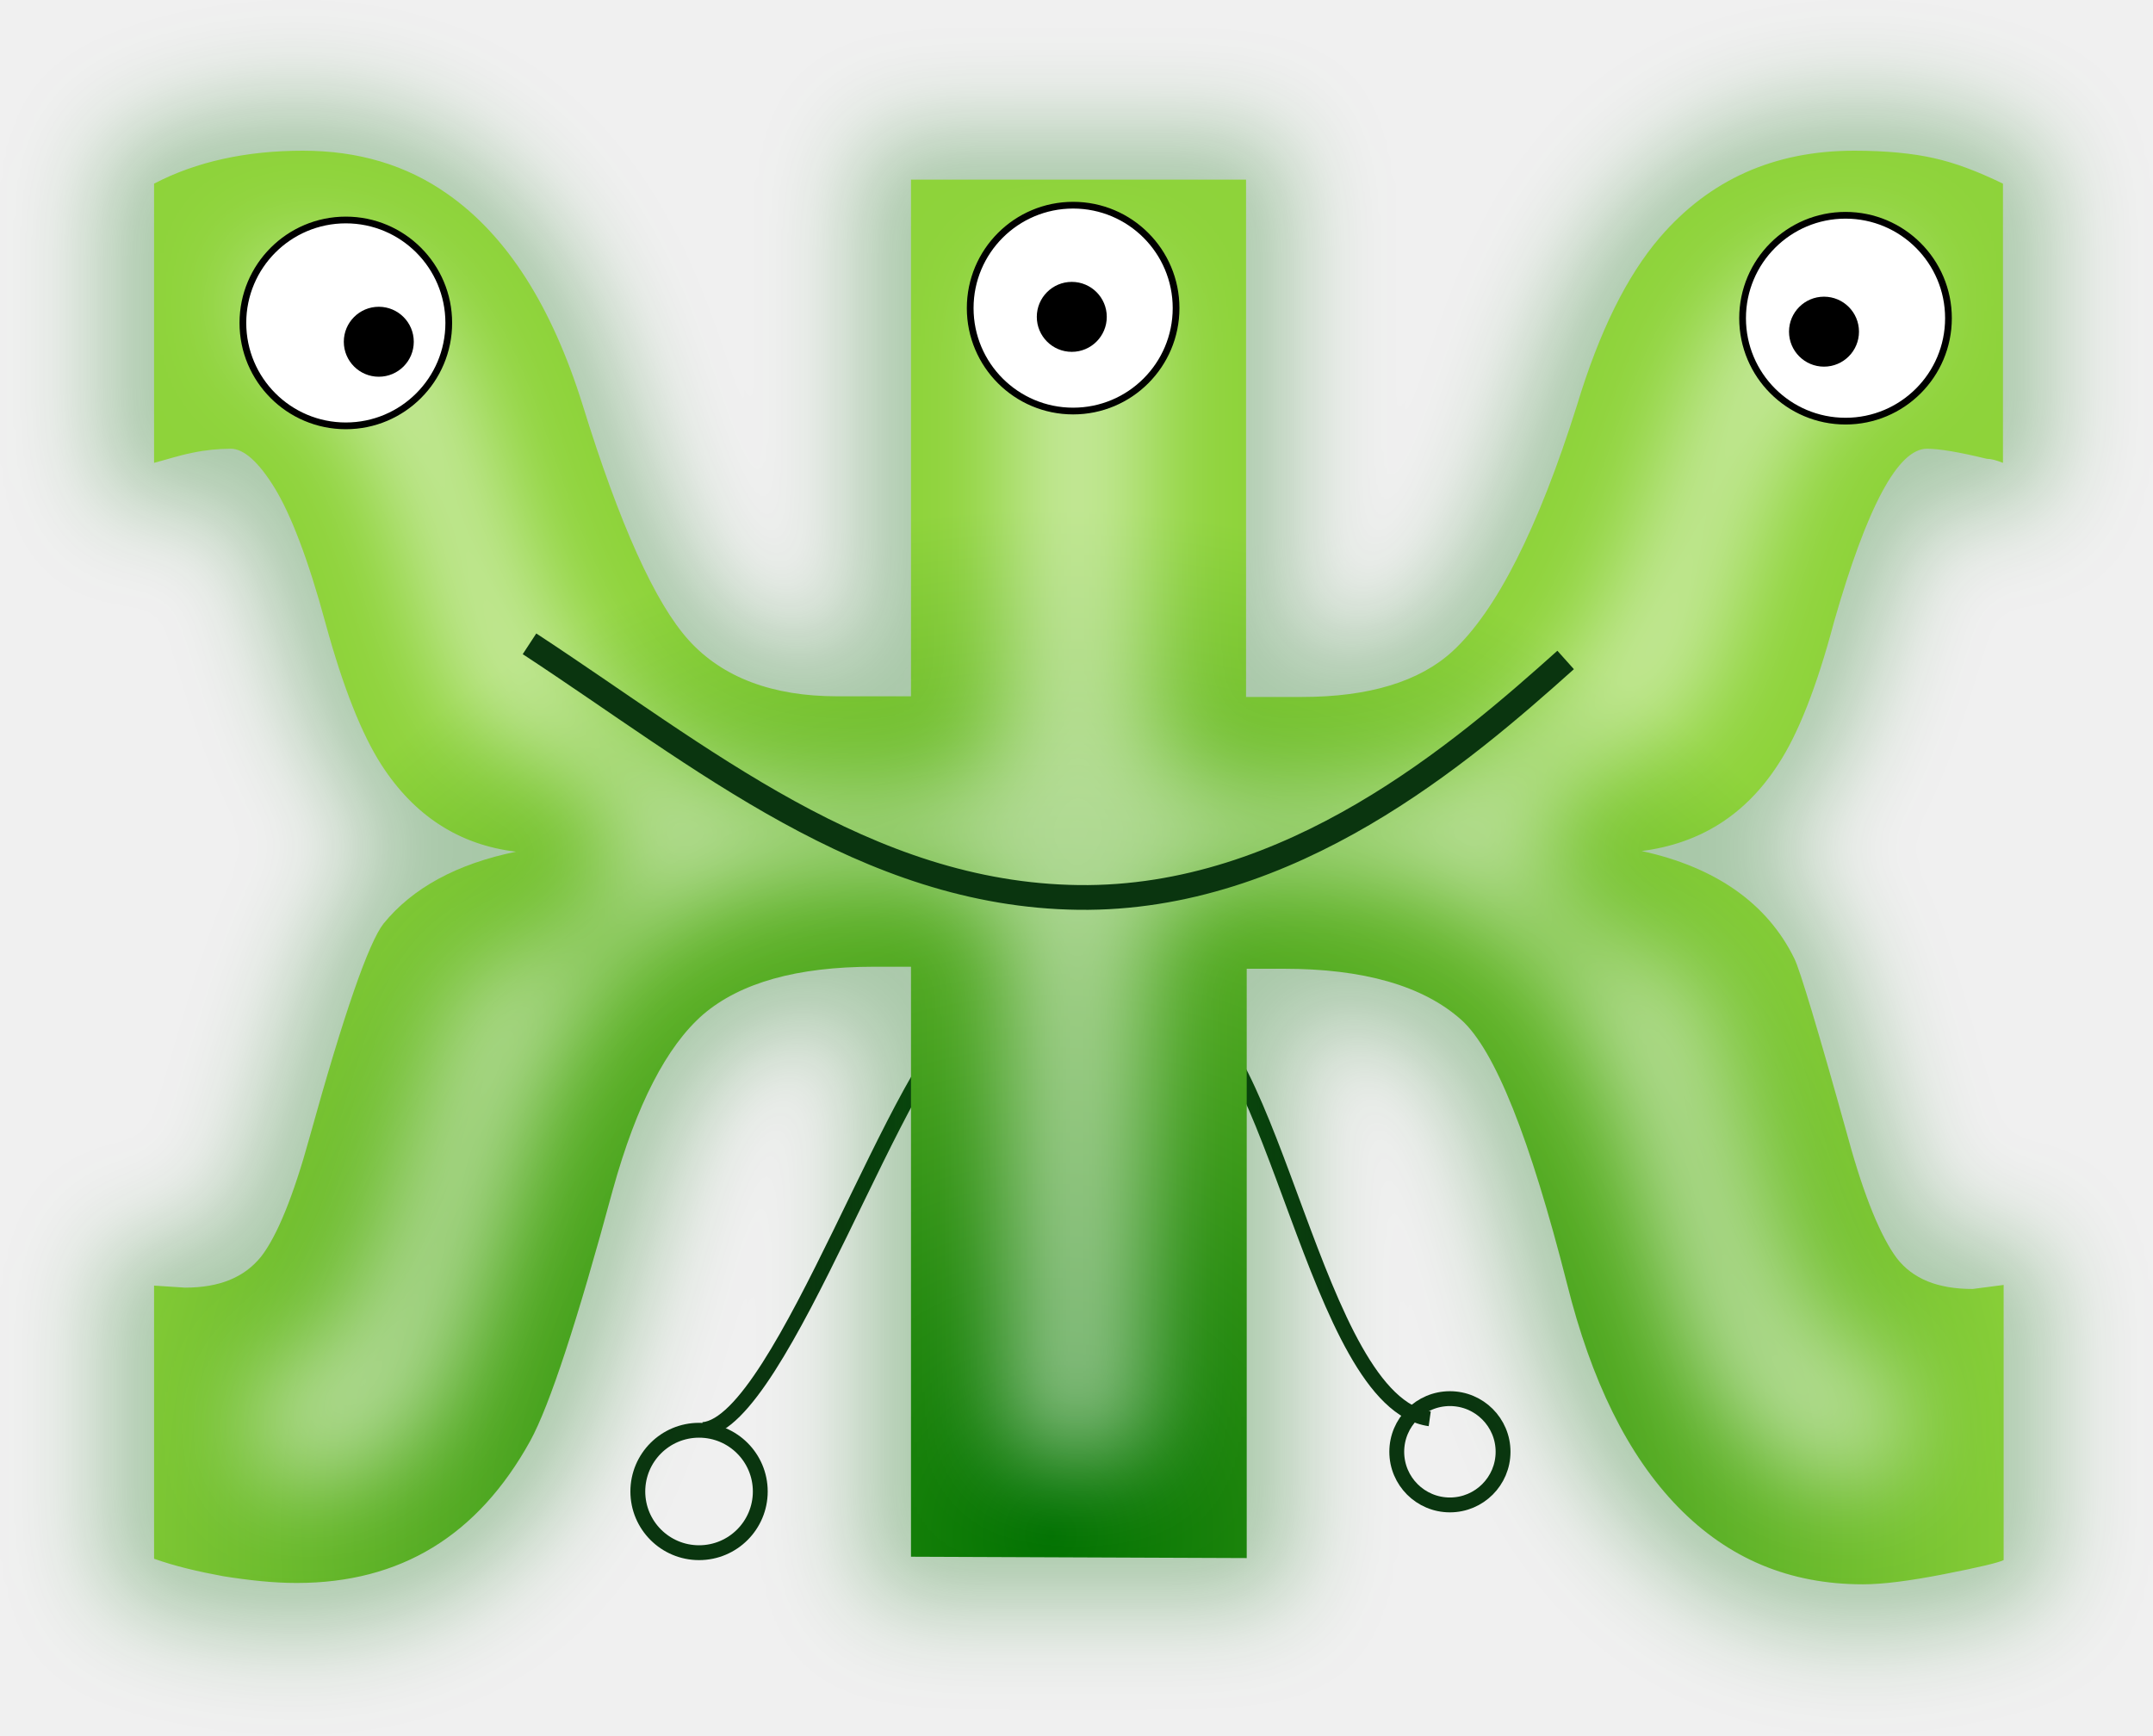
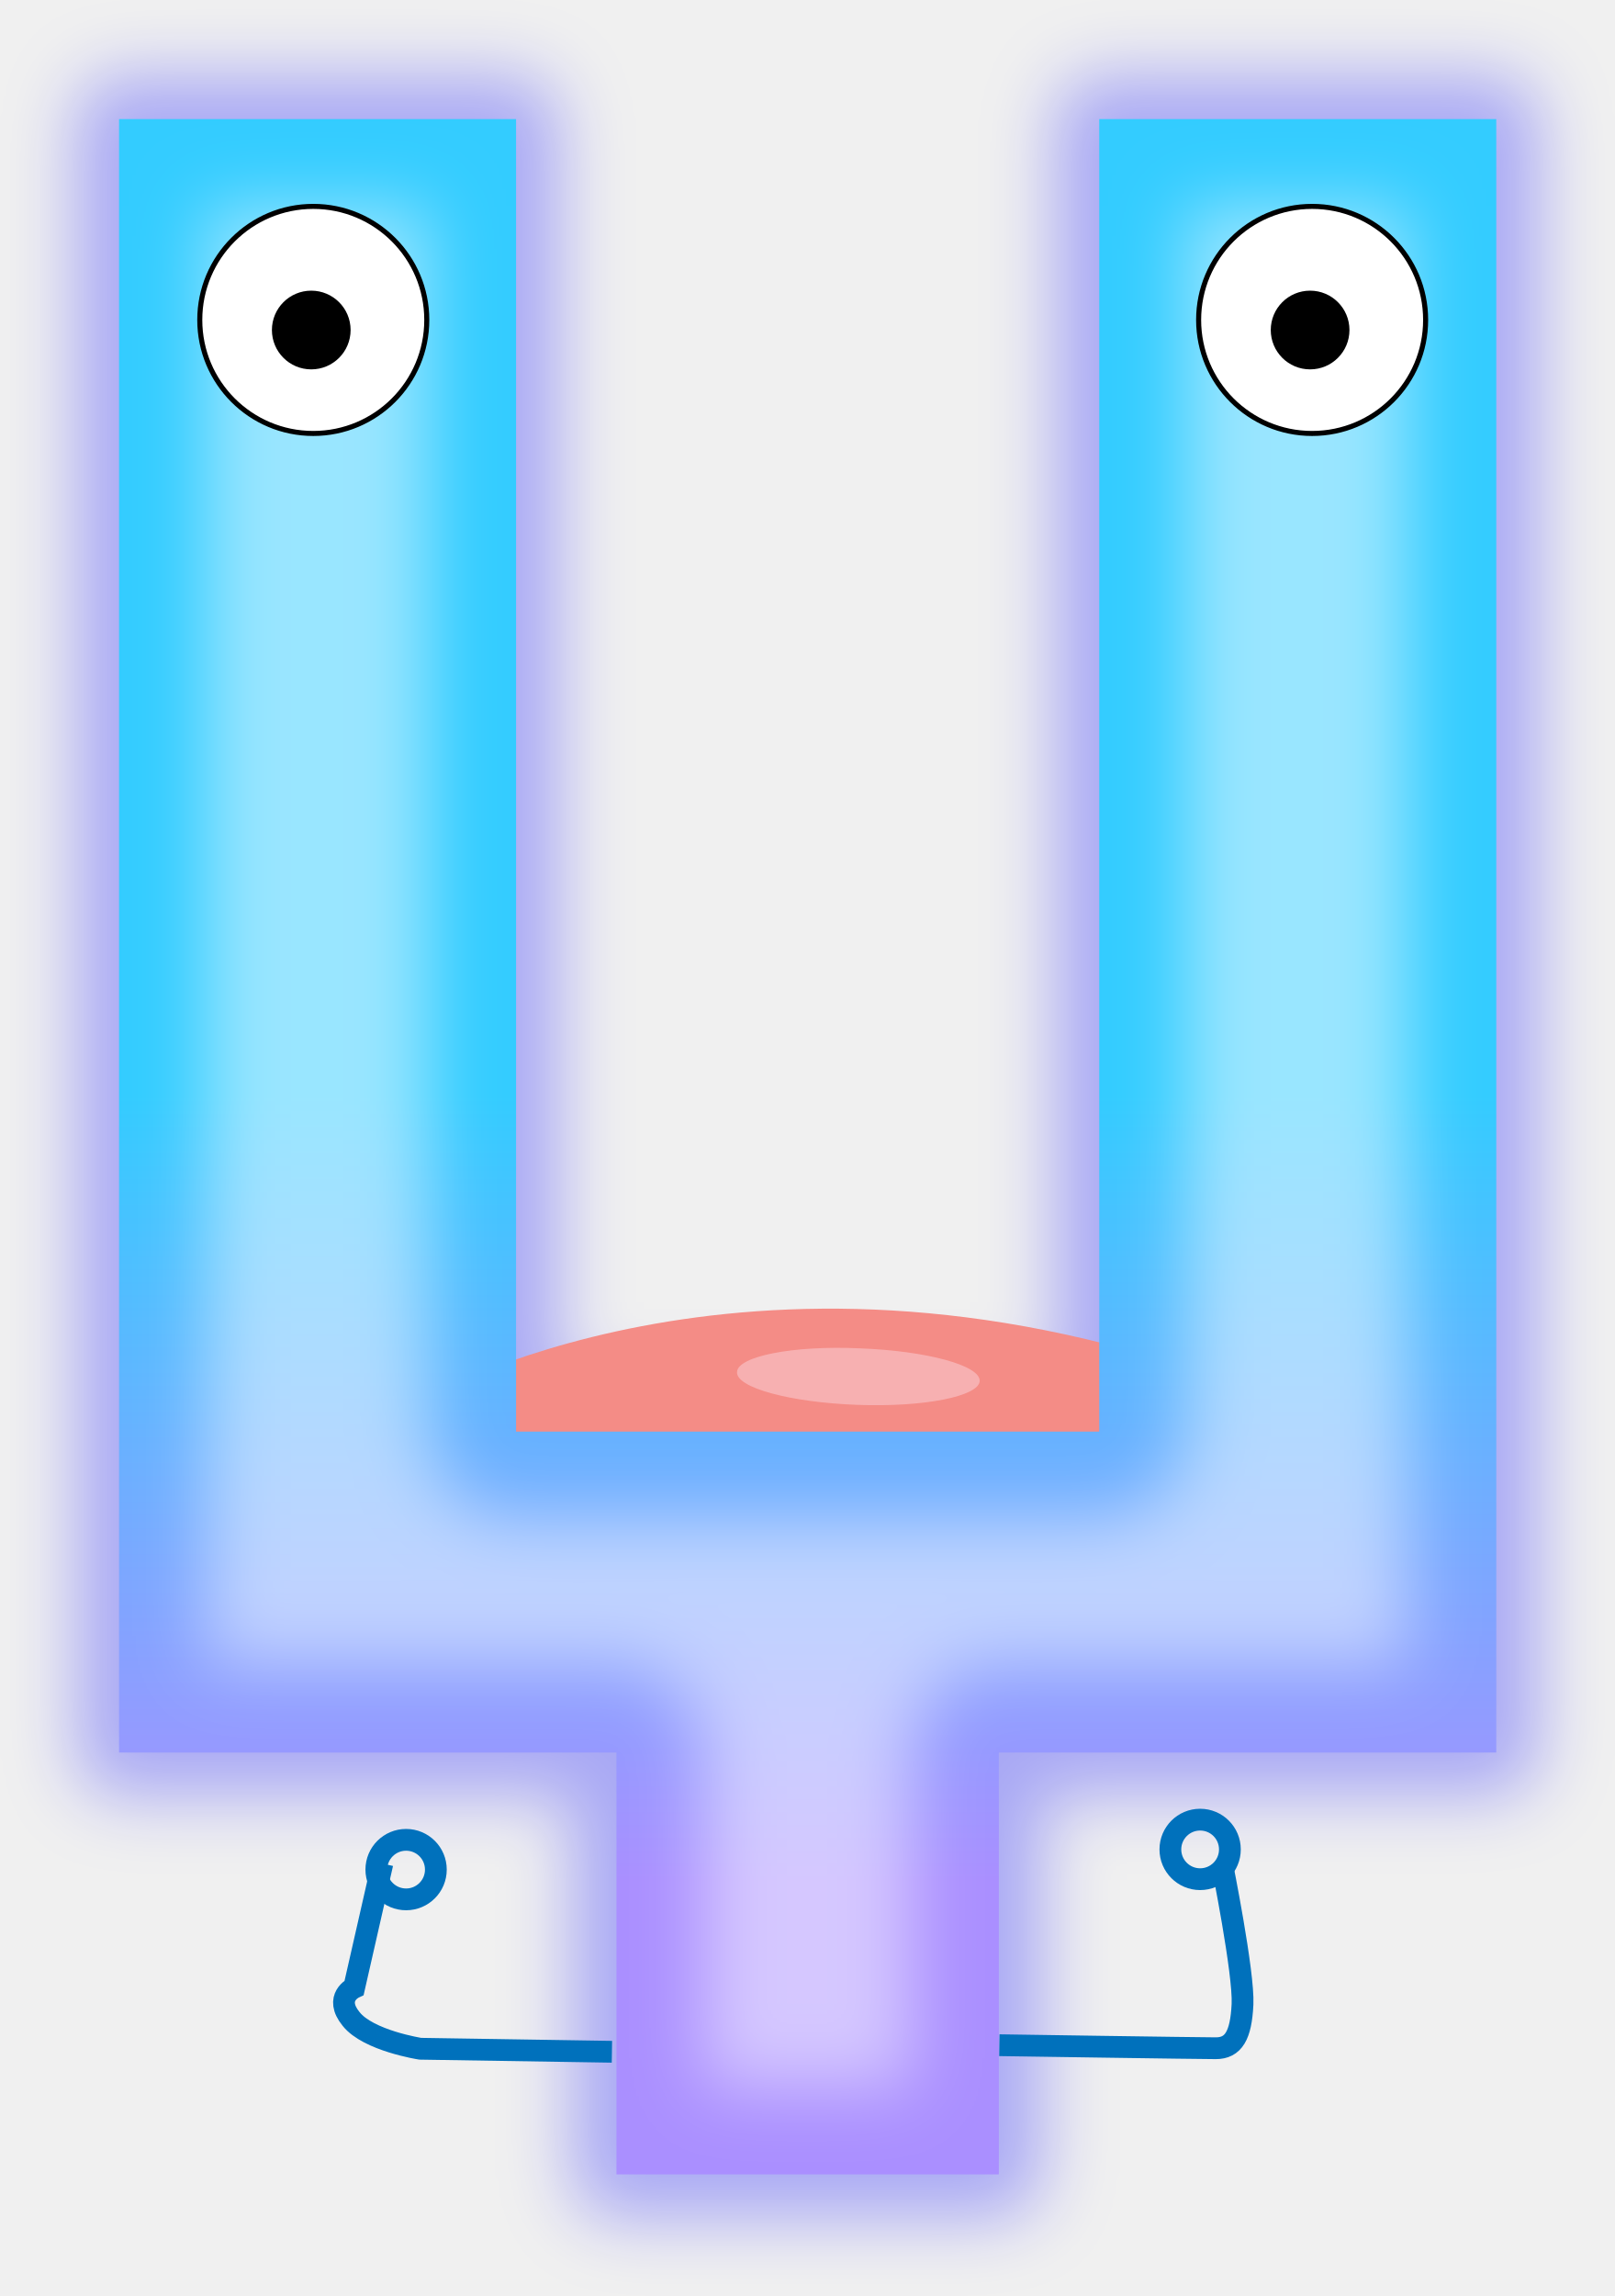
- <svg xmlns="http://www.w3.org/2000/svg" width="320" height="258" viewBox="0 0 320 258">
+ <svg xmlns="http://www.w3.org/2000/svg" width="320" height="455" viewBox="0 0 320 455">
  <filter id="a">
    <feGaussianBlur stdDeviation="7" />
  </filter>
-   <path fill="none" stroke="#0A350F" stroke-width="2.207" stroke-miterlimit="10" d="M174.8 149.1c14.7 3.5 20.6 59.4 37.7 61.8" />
-   <circle fill="none" stroke="#0A350F" stroke-width="2.207" stroke-miterlimit="10" cx="215.5" cy="215.8" r="7.9" />
-   <path fill="none" stroke="#0A350F" stroke-width="2.207" stroke-miterlimit="10" d="M144.2 150.7c-10.3 5.4-27.9 60.8-39.7 61.8" />
-   <circle fill="none" stroke="#0A350F" stroke-width="2.207" stroke-miterlimit="10" cx="103.9" cy="221.7" r="9.1" />
-   <path fill="#006B00" d="M276.8 242.8c-12.9 0-23.9-4.6-32.8-13.7-8.4-8.6-14.6-20.9-18.3-36.6-7-27.2-11.8-33.9-13.5-35.5-4-3.6-10.9-5.5-19.7-5.7v80.2c0 4-3.2 7.2-7.3 7.2h-49.8c-4 0-7.6-3.2-7.6-7.2v-80.2c-8.1.2-14.8 2-18.6 5.2-2.9 2.6-7.2 8.5-11 22.4-5.6 20.6-9.7 33-12.9 38.9v.1c-9.1 16.5-23 24.9-41.2 24.9-3.9 0-8-.4-12.3-1.2-4.1-.7-8-1.7-11.4-2.8-3-1-5.2-3.8-5.2-7v-40.6c0-2.1 1-4 2.5-5.4 1.4-1.3 3.2-2 5.1-2h.5l4.3.3c3.9-.1 4.9-1.3 5.1-1.7.8-1 3-4.6 6-15.2 7.1-25.5 10.2-31.7 12.4-34.4l.1-.1c1.9-2.4 4.2-4.5 6.8-6.3-2.8-2.4-5.4-5.3-7.6-8.7-3.3-5.2-6.3-12.7-9.2-23.1-3.1-11-5.4-16-6.8-18.2-.7-1.2-1.3-1.9-1.7-2.4-.9.1-1.8.2-2.7.4-1.7.4-3.3.8-4.9 1.3-.7.2-1.5.4-2.4.4-1.5 0-3.2-.4-4.5-1.4-1.9-1.4-3.2-3.6-3.2-6V27.3c0-2.7 1.7-5.3 4.1-6.5 7.4-3.8 16-5.7 25.6-5.7 9.7 0 18.4 2.6 25.7 7.8C80.5 30 88.3 41.8 93.2 58.1c6.5 20.8 11.3 28.9 14.3 32.1 3.6 4 9 5.8 16.5 5.8h3.4V26.7c0-4 3.6-7.2 7.6-7.2h49.8c4 0 7.3 3.2 7.3 7.2V96h1c8.1 0 14-1.5 17.5-4.7 3.8-3.5 9.8-12 16.4-33.3 3.6-11.9 8.1-20.9 13.8-27.5 8.8-10.3 20.4-15.4 34.5-15.4 5.3 0 9.7.4 13.5 1.3 3.8.9 7.7 2.4 11.9 4.4 2.5 1.3 4 3.8 4 6.5v41.5c0 2.4-1.2 4.7-3.2 6.1-1.3.8-2.6 1.3-4.1 1.3-.9 0-1.8-.1-2.7-.5-.1-.1-.2-.1-.3-.1-.4 0-.8-.1-1.2-.2-2.9-.7-4.7-1-5.8-1.2-1.2 1.5-4 6.3-8.1 20.3-2.9 10.7-5.9 18.2-9.3 23.2-2.3 3.5-4.9 6.5-7.9 8.9 4.6 3.3 8.2 7.5 10.7 12.6.6 1.2 1.5 3.1 8.5 28 2.9 10.3 5 14 6 15.3.3.4 1.3 1.6 4.9 1.7l4.1-.5c.3-.1.7-.1 1-.1 1.8 0 3.5.7 4.8 1.8 1.6 1.4 2.5 3.4 2.5 5.5v40.9c0 2.8-1.5 5.4-4 6.6-1.1.5-2.7 1.2-10.7 2.7-5.3 1.1-9.7 1.7-13.1 1.7z" opacity=".3" filter="url(#a)" />
-   <radialGradient id="b" cx="252.203" cy="187.898" r="152.647" gradientTransform="matrix(1 0 0 -1 -96 416)" gradientUnits="userSpaceOnUse">
-     <stop offset="0" stop-color="#007100" />
-     <stop offset="1" stop-color="#8ED33A" />
-   </radialGradient>
-   <path fill="url(#b)" d="M135.4 231.4v-87.7h-5.5c-11.5 0-19.9 2.4-25.4 7.1-5.4 4.7-9.9 13.4-13.4 26-5.3 19.6-9.4 32.1-12.3 37.4-7.8 14.1-19.3 21.1-34.7 21.1-3.5 0-7.1-.4-10.9-1-3.8-.7-7.2-1.5-10.3-2.6v-40.6l4.6.3c5.1 0 8.8-1.5 11.3-4.6 2.4-3.1 4.8-9 7.2-17.7 5.1-18.4 8.8-29 11-31.8 4.3-5.3 10.9-8.9 19.7-10.7-8.4-1-15.1-5.3-20-12.9-2.9-4.5-5.7-11.5-8.3-21-2.6-9.6-5.2-16.3-7.6-20.2-2.4-3.9-4.6-5.8-6.5-5.8-1.8 0-3.8.2-5.7.6-2 .4-3.8 1-5.7 1.5V27.3c6.3-3.3 13.8-4.9 22.1-4.9 8.2 0 15.4 2.1 21.6 6.5 8.8 6.2 15.4 16.6 20 31.3 5.5 17.8 10.8 29.5 15.8 35s12.4 8.3 22 8.3h11V26.7h49.8v76.9h8.3c10 0 17.5-2.3 22.4-6.8 6.5-6 12.7-18.2 18.5-36.6 3.3-10.9 7.4-19.2 12.3-24.9 7.4-8.6 17-12.9 28.9-12.9 4.7 0 8.7.4 11.8 1.1 3.2.7 6.6 2 10.3 3.8v41.5c-1-.4-1.8-.6-2.4-.6-4.1-1-7.1-1.5-8.9-1.5-4.3 0-8.9 8.6-13.8 25.7-2.6 9.8-5.4 16.8-8.3 21.2-4.9 7.6-11.7 11.8-20.3 12.9 11 2.4 18.7 7.8 22.7 16 .8 1.6 3.5 10.5 8 26.7 2.4 8.8 4.9 14.7 7.2 17.8 2.4 3.1 6.1 4.6 11.3 4.6l4.6-.6v40.9c-.8.4-3.8 1.1-8.9 2.1-5.1 1-9.1 1.5-12 1.5-10.9 0-20-3.8-27.5-11.5s-12.9-18.8-16.5-33.2c-5.5-21.6-10.7-34.7-15.7-39.2-5.7-5.1-14.6-7.6-26.4-7.6h-5.5v87.6l-49.9-.2z" />
-   <path fill="#FFF" d="M276.8 220.7c-6.9 0-12.3-2.2-17-7.1-5.6-5.7-9.8-14.6-12.7-26.4 0-.1 0-.1-.1-.2-8.2-32.4-14.8-41.6-20-46.4l-.1-.1c-8.5-7.6-20.7-11.4-36.2-11.4h-5.5c-8.1 0-14.8 6.6-14.8 14.7v72.8h-20.6v-72.8c0-8.1-6.3-14.7-14.4-14.7h-5.5c-15.1 0-26.8 3.6-35 10.7-7.7 6.7-13.6 17.6-17.9 33.2-6.8 24.9-9.9 32.2-11 34.3-5.1 9.3-12.1 13.5-22 13.5-2.1 0-3.8-.1-6.7-.5v-15.5c6.6-2 10.4-5.7 12.9-8.8 3.6-4.7 6.8-11.9 9.8-22.7 5.5-19.7 8-25.5 8.8-27 2.1-2.4 5.8-4 10.9-5.1 7.1-1.5 12-7.8 11.7-15-.3-7.2-5.7-13.1-12.9-14-4-.5-6.8-2.4-9.4-6.3-1.2-1.8-3.5-6.5-6.5-17.1C59.5 77.6 56.3 70 53 64.7c-1.6-2.9-6.8-10.8-15.6-12.4V37.8c2.9-.4 4.9-.7 7.6-.7 5.1 0 9.5 1.3 13.2 3.8 6 4.2 10.9 12.1 14.4 23.6 6.3 20.4 12.4 33.2 19 40.5 7.9 8.7 19 13 32.9 13h11c8.1 0 14.4-6.4 14.4-14.5v-62h20.6v62c0 8.1 6.7 14.5 14.8 14.5h8.3c13.8 0 24.6-3.5 32.4-10.5 8.8-7.9 15.9-21.6 22.6-43 0-.1 0-.1.1-.1 2.6-8.7 5.9-15.4 9.4-19.6 4.6-5.3 10.1-7.8 17.7-7.8 3.5 0 5.9.2 7.4.5v14.6c-14 2.4-19.9 19.8-24.6 36.1 0 .1 0 .1-.1.2-2.9 10.8-5.2 15.2-6.3 16.8 0 .1-.1.1-.1.1-2.6 3.9-5.4 5.8-9.7 6.3-7.1.8-12.6 6.7-12.9 13.9-.4 7.1 4.5 13.5 11.5 15.1 8.3 1.8 11.3 5.3 12.6 7.8.4 1.3 2.1 6.2 7.1 24.4 3.1 11 6 18.1 9.7 22.8 2.5 3.2 6.8 6.9 12.7 8.9V220c-3.8.6-5.4.7-6.3.7z" opacity=".5" filter="url(#a)" />
-   <circle fill="#FFF" stroke="#000" stroke-miterlimit="10" cx="51.4" cy="48" r="15.3" />
-   <circle cx="56.3" cy="50.8" r="5.2" />
-   <circle fill="#FFF" stroke="#000" stroke-miterlimit="10" cx="159.5" cy="45.8" r="15.3" />
-   <circle cx="159.3" cy="47.1" r="5.2" />
-   <circle fill="#FFF" stroke="#000" stroke-miterlimit="10" cx="274.3" cy="47.3" r="15.3" />
-   <circle cx="271.1" cy="49.3" r="5.2" />
-   <path fill="none" stroke="#0A350F" stroke-width="3.678" stroke-miterlimit="10" d="M78.7 95.7c25.5 16.7 49.9 37.3 81.6 37.7 31.6.4 57.1-21.6 72.4-35.3" />
+   <path fill="#00F" d="M122.2 439.7c-4.7 0-8.8-4-8.8-8.7v-75H23.6c-4.7 0-8.5-3.8-8.5-8.6V23.6c0-4.7 3.8-8.6 8.5-8.6h78.7c4.7 0 8.5 3.9 8.5 8.6v251.2h98.4V23.6c0-4.7 4-8.6 8.7-8.6h78.7c4.7 0 8.4 3.9 8.4 8.6v323.7c0 4.7-3.5 8.6-8.4 8.6h-90v75c0 4.7-3.8 8.7-8.6 8.7h-75.8z" opacity=".3" filter="url(#a)" />
+   <path fill="#F48C86" d="M83.5 277.5l-.9.6c16.3 9.9 36.5 16.7 61.7 18.6 42.7 3.3 74.5-6.6 97.7-23.4-.4-.2-.8-.3-1.2-.4-93.4-33-157.3 4.6-157.3 4.6z" />
+   <path opacity=".55" fill="#FACED5" enable-background="new" d="M169.9 278.4c-13.3-.5-24-3.4-23.8-6.5.1-3.1 11-5.3 24.3-4.7 13.3.5 24 3.4 23.8 6.5-.2 3-11 5.2-24.3 4.7z" />
+   <linearGradient id="b" gradientUnits="userSpaceOnUse" x1="256.112" y1="42.803" x2="256.112" y2="199.037" gradientTransform="matrix(1 0 0 -1 -96 416)">
+     <stop offset="0" stop-color="#AA8FFF" />
+     <stop offset="1" stop-color="#3CF" />
+   </linearGradient>
+   <path fill="url(#b)" d="M217.9 283.7V23.6h78.7v323.7H198v83.6h-75.8v-83.6H23.6V23.6h78.7v260.1h115.6z" />
+   <path fill="#FFF" d="M139.3 413.8v-66.5c0-9.5-7.6-17.3-17.1-17.3H40.9V40.9h44v242.8c0 9.5 7.9 17 17.3 17h115.7c9.5 0 17.2-7.5 17.2-17V40.9h44V330H198c-9.5 0-17.3 7.8-17.3 17.3v66.5h-41.4z" opacity=".5" filter="url(#a)" />
+   <circle fill="#FFF" stroke="#000" stroke-miterlimit="10" cx="62.1" cy="63.4" r="22.5" />
+   <circle cx="61.7" cy="65.4" r="7.8" />
+   <circle fill="#FFF" stroke="#000" stroke-miterlimit="10" cx="260.1" cy="63.4" r="22.5" />
+   <circle cx="259.7" cy="65.4" r="7.8" />
+   <path fill="none" stroke="#0071BC" stroke-width="4.316" stroke-miterlimit="10" d="M198.1 405.3s39.5.6 42.9.6c3.5 0 5-2.5 5.3-8.7.3-6.2-4.1-28-4.1-28m-120.9 37.4l-38-.6s-10.3-1.6-13.7-5.9c-3.5-4.3.6-6.2.6-6.2l5.6-24.6" />
+   <circle fill="none" stroke="#0071BC" stroke-width="4.316" stroke-miterlimit="10" cx="237.9" cy="366.5" r="5.9" />
+   <circle fill="none" stroke="#0071BC" stroke-width="4.316" stroke-miterlimit="10" cx="80.5" cy="370.5" r="5.9" />
</svg>
